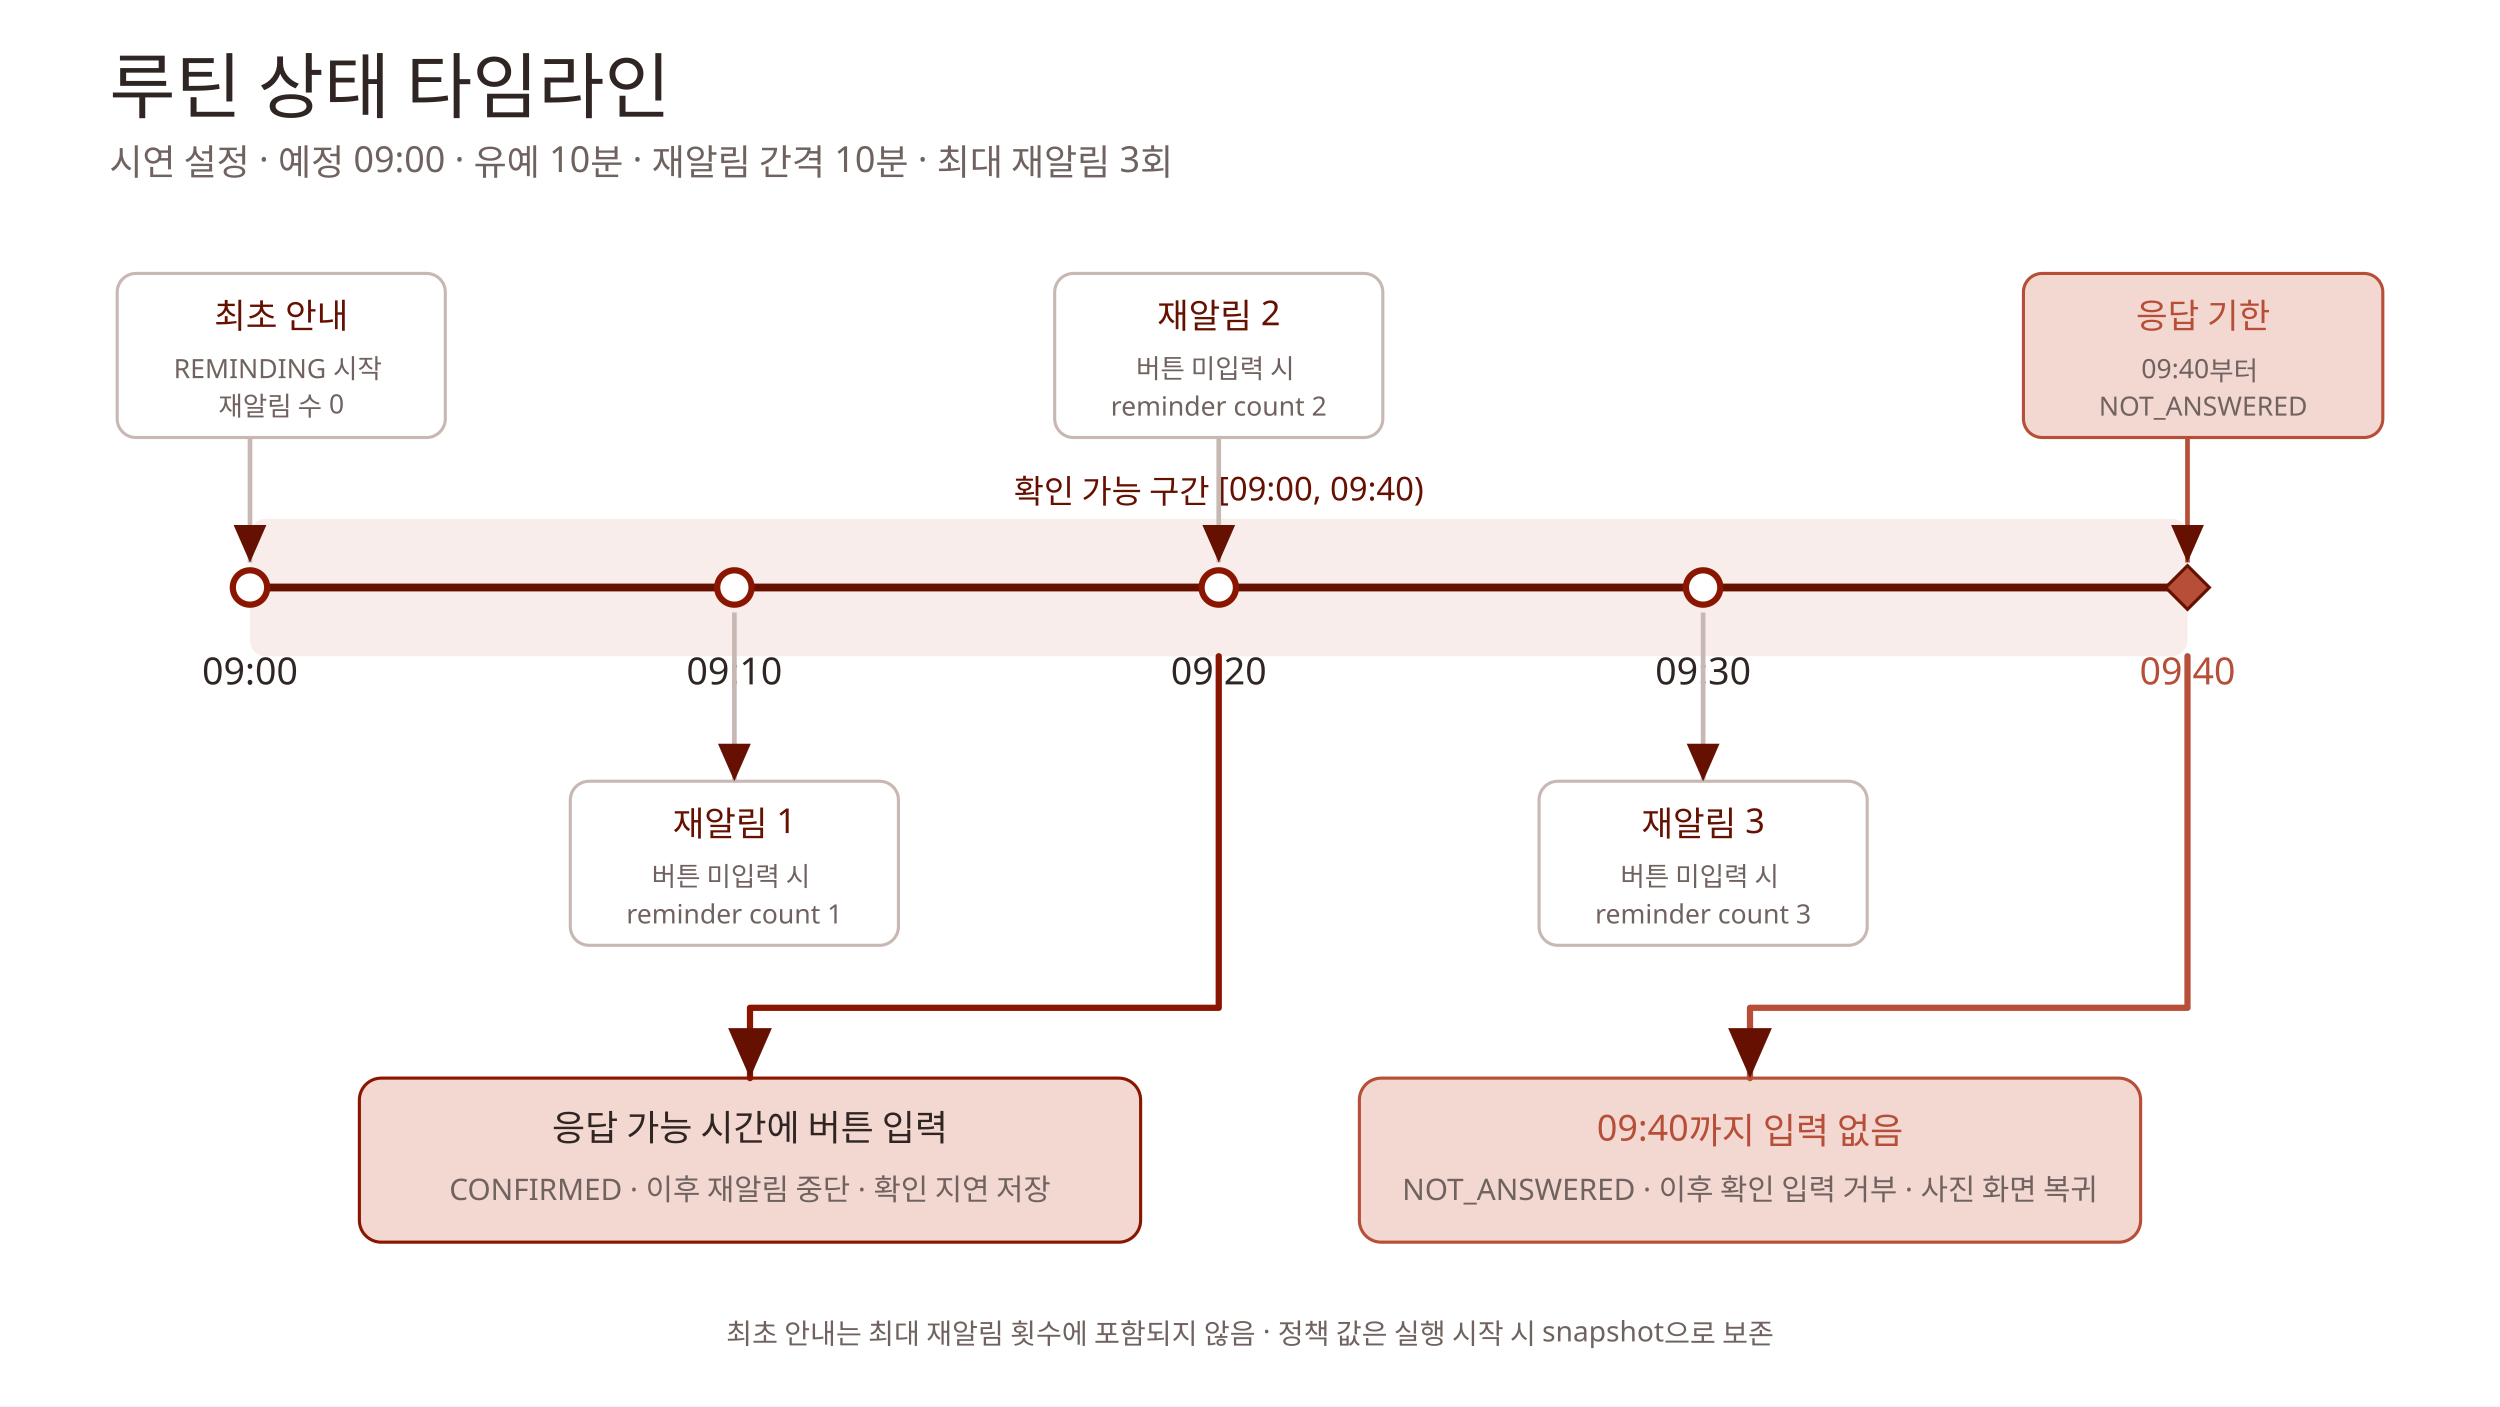
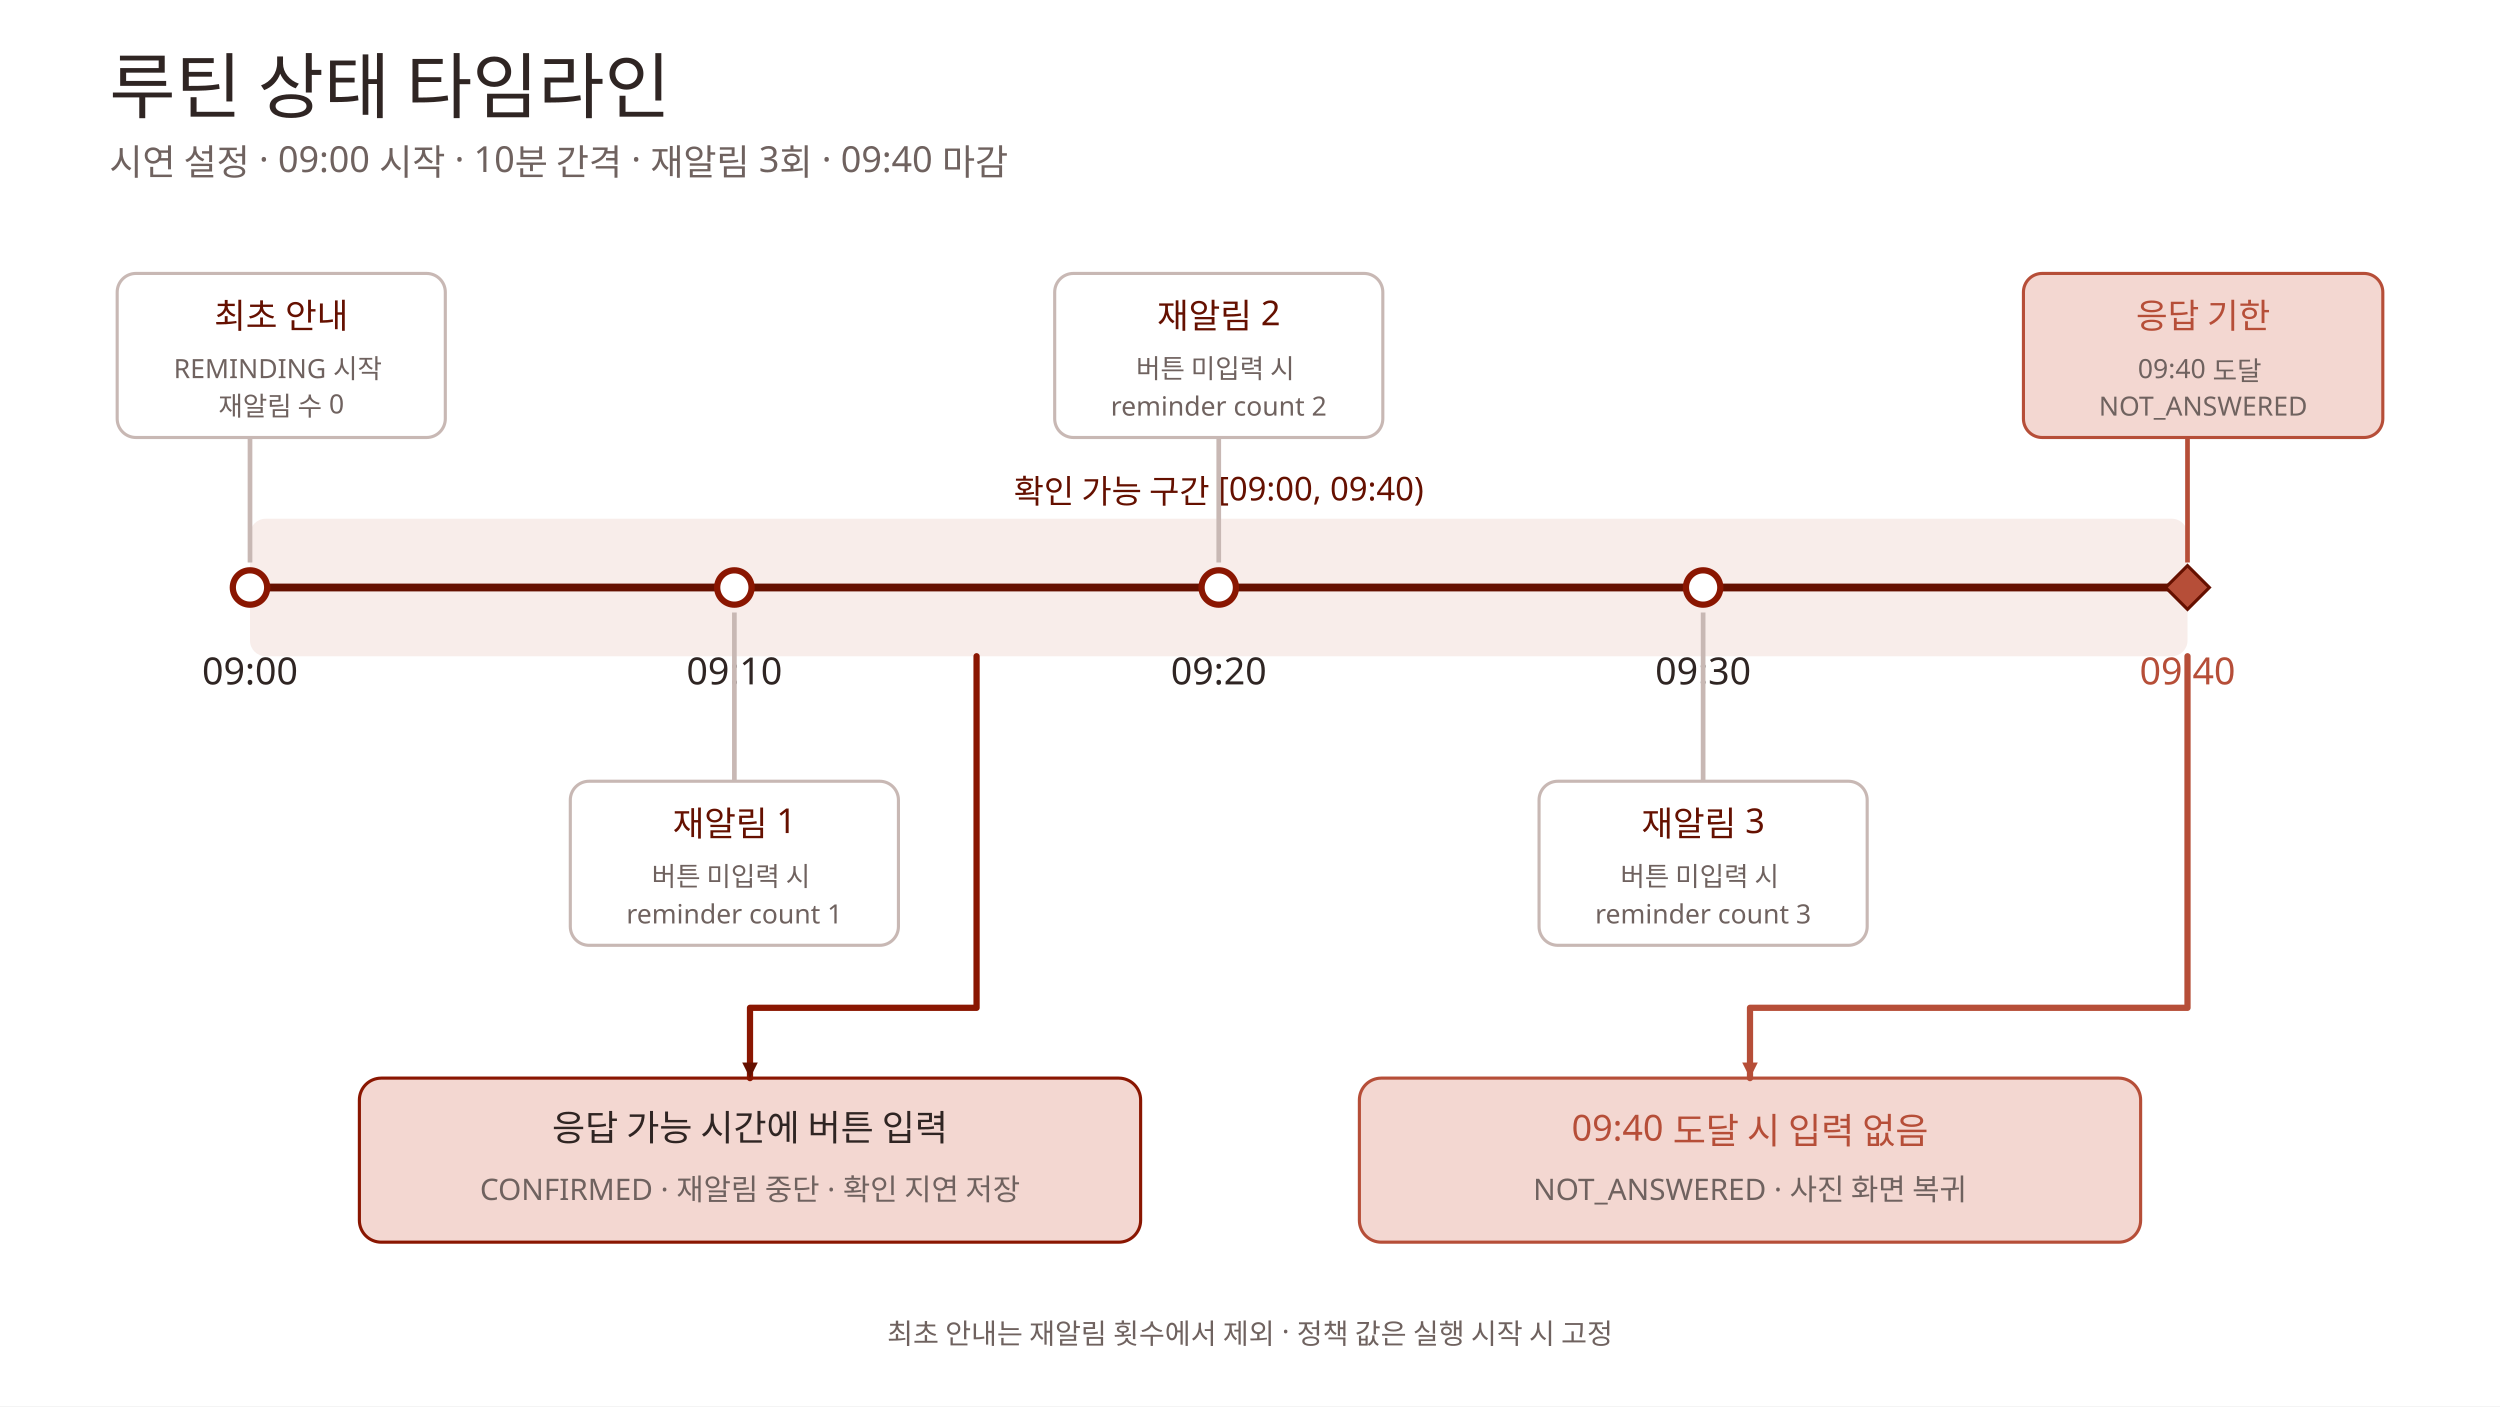
<svg xmlns="http://www.w3.org/2000/svg" width="1600" height="900" viewBox="0 0 1600 900">
  <defs>
-     <marker id="arrow" markerWidth="10" markerHeight="10" refX="8" refY="3.5" orient="auto" markerUnits="strokeWidth">
-       <path d="M0,0 L0,7 L8,3.5 z" fill="#651000" />
+     <marker id="arrow" viewBox="0 0 12 12" markerWidth="12" markerHeight="12" refX="10" refY="6" orient="auto" markerUnits="userSpaceOnUse">
+       <path d="M0,1 L0,11 L10,6 z" fill="#651000" />
+     </marker>
+     <marker id="arrow-muted" viewBox="0 0 12 12" markerWidth="12" markerHeight="12" refX="10" refY="6" orient="auto" markerUnits="userSpaceOnUse">
+       <path d="M0,1 L0,11 L10,6 z" fill="#C8B8B4" />
+     </marker>
+     <marker id="arrow-gold" viewBox="0 0 12 12" markerWidth="12" markerHeight="12" refX="10" refY="6" orient="auto" markerUnits="userSpaceOnUse">
+       <path d="M0,1 L0,11 L10,6 z" fill="#B64E38" />
    </marker>
  </defs>
  <rect width="1600" height="900" fill="#FFFFFF" />
  <text x="70" y="72" fill="#2F2523" font-family="Apple SD Gothic Neo, Arial Unicode MS, sans-serif" font-size="46" font-weight="500" text-anchor="start" letter-spacing="0">루틴 상태 타임라인</text>
-   <text x="70" y="112" fill="#6F625F" font-family="Apple SD Gothic Neo, Arial Unicode MS, sans-serif" font-size="23" font-weight="400" text-anchor="start" letter-spacing="0">시연 설정 · 예정 09:00 · 유예 10분 · 재알림 간격 10분 · 최대 재알림 3회</text>
+   <text x="70" y="112" fill="#6F625F" font-family="Apple SD Gothic Neo, Arial Unicode MS, sans-serif" font-size="23" font-weight="400" text-anchor="start" letter-spacing="0">시연 설정 · 09:00 시작 · 10분 간격 · 재알림 3회 · 09:40 마감</text>
  <rect x="160" y="332" width="1240" height="88" rx="10" fill="#F8EDEA" stroke="none" stroke-width="0" />
  <text x="780" y="322" fill="#651000" font-family="Apple SD Gothic Neo, Arial Unicode MS, sans-serif" font-size="21" font-weight="400" text-anchor="middle" letter-spacing="0">확인 가능 구간 [09:00, 09:40)</text>
  <line x1="160" y1="376" x2="1400" y2="376" stroke="#651000" stroke-width="5" />
  <circle cx="160" cy="376" r="11" fill="#FFFFFF" stroke="#8A1601" stroke-width="4" />
  <text x="160" y="438" fill="#2F2523" font-family="Apple SD Gothic Neo, Arial Unicode MS, sans-serif" font-size="24" font-weight="500" text-anchor="middle" letter-spacing="0">09:00</text>
  <circle cx="470" cy="376" r="11" fill="#FFFFFF" stroke="#8A1601" stroke-width="4" />
  <text x="470" y="438" fill="#2F2523" font-family="Apple SD Gothic Neo, Arial Unicode MS, sans-serif" font-size="24" font-weight="500" text-anchor="middle" letter-spacing="0">09:10</text>
  <circle cx="780" cy="376" r="11" fill="#FFFFFF" stroke="#8A1601" stroke-width="4" />
  <text x="780" y="438" fill="#2F2523" font-family="Apple SD Gothic Neo, Arial Unicode MS, sans-serif" font-size="24" font-weight="500" text-anchor="middle" letter-spacing="0">09:20</text>
  <circle cx="1090" cy="376" r="11" fill="#FFFFFF" stroke="#8A1601" stroke-width="4" />
  <text x="1090" y="438" fill="#2F2523" font-family="Apple SD Gothic Neo, Arial Unicode MS, sans-serif" font-size="24" font-weight="500" text-anchor="middle" letter-spacing="0">09:30</text>
  <polygon points="1400,362 1414,376 1400,390 1386,376" fill="#B64E38" stroke="#651000" stroke-width="2" />
  <text x="1400" y="438" fill="#B64E38" font-family="Apple SD Gothic Neo, Arial Unicode MS, sans-serif" font-size="24" font-weight="500" text-anchor="middle" letter-spacing="0">09:40</text>
  <rect x="75" y="175" width="210" height="105" rx="12" fill="#FFFFFF" stroke="#C8B8B4" stroke-width="2" />
  <text x="180" y="210" fill="#651000" font-family="Apple SD Gothic Neo, Arial Unicode MS, sans-serif" font-size="22" font-weight="500" text-anchor="middle" letter-spacing="0">최초 안내</text>
  <text x="180" y="242" fill="#6F625F" font-family="Apple SD Gothic Neo, Arial Unicode MS, sans-serif" font-size="17" font-weight="400" text-anchor="middle">
    <tspan x="180" dy="0">REMINDING 시작</tspan>
    <tspan x="180" dy="24">재알림 수 0</tspan>
  </text>
  <rect x="365" y="500" width="210" height="105" rx="12" fill="#FFFFFF" stroke="#C8B8B4" stroke-width="2" />
  <text x="470" y="535" fill="#651000" font-family="Apple SD Gothic Neo, Arial Unicode MS, sans-serif" font-size="22" font-weight="500" text-anchor="middle" letter-spacing="0">재알림 1</text>
  <text x="470" y="567" fill="#6F625F" font-family="Apple SD Gothic Neo, Arial Unicode MS, sans-serif" font-size="17" font-weight="400" text-anchor="middle">
    <tspan x="470" dy="0">버튼 미입력 시</tspan>
    <tspan x="470" dy="24">reminder count 1</tspan>
  </text>
  <rect x="675" y="175" width="210" height="105" rx="12" fill="#FFFFFF" stroke="#C8B8B4" stroke-width="2" />
  <text x="780" y="210" fill="#651000" font-family="Apple SD Gothic Neo, Arial Unicode MS, sans-serif" font-size="22" font-weight="500" text-anchor="middle" letter-spacing="0">재알림 2</text>
  <text x="780" y="242" fill="#6F625F" font-family="Apple SD Gothic Neo, Arial Unicode MS, sans-serif" font-size="17" font-weight="400" text-anchor="middle">
    <tspan x="780" dy="0">버튼 미입력 시</tspan>
    <tspan x="780" dy="24">reminder count 2</tspan>
  </text>
  <rect x="985" y="500" width="210" height="105" rx="12" fill="#FFFFFF" stroke="#C8B8B4" stroke-width="2" />
  <text x="1090" y="535" fill="#651000" font-family="Apple SD Gothic Neo, Arial Unicode MS, sans-serif" font-size="22" font-weight="500" text-anchor="middle" letter-spacing="0">재알림 3</text>
  <text x="1090" y="567" fill="#6F625F" font-family="Apple SD Gothic Neo, Arial Unicode MS, sans-serif" font-size="17" font-weight="400" text-anchor="middle">
    <tspan x="1090" dy="0">버튼 미입력 시</tspan>
    <tspan x="1090" dy="24">reminder count 3</tspan>
  </text>
  <rect x="1295" y="175" width="230" height="105" rx="12" fill="#F3D7D1" stroke="#B64E38" stroke-width="2" />
  <text x="1410" y="210" fill="#B64E38" font-family="Apple SD Gothic Neo, Arial Unicode MS, sans-serif" font-size="22" font-weight="500" text-anchor="middle" letter-spacing="0">응답 기한</text>
  <text x="1410" y="242" fill="#6F625F" font-family="Apple SD Gothic Neo, Arial Unicode MS, sans-serif" font-size="17" font-weight="400" text-anchor="middle">
-     <tspan x="1410" dy="0">09:40부터</tspan>
+     <tspan x="1410" dy="0">09:40 도달</tspan>
    <tspan x="1410" dy="24">NOT_ANSWERED</tspan>
  </text>
-   <line x1="160" y1="280" x2="160" y2="360" stroke="#C8B8B4" stroke-width="3" marker-end="url(#arrow)" />
-   <line x1="470" y1="392" x2="470" y2="500" stroke="#C8B8B4" stroke-width="3" marker-end="url(#arrow)" />
-   <line x1="780" y1="280" x2="780" y2="360" stroke="#C8B8B4" stroke-width="3" marker-end="url(#arrow)" />
-   <line x1="1090" y1="392" x2="1090" y2="500" stroke="#C8B8B4" stroke-width="3" marker-end="url(#arrow)" />
-   <line x1="1400" y1="280" x2="1400" y2="360" stroke="#B64E38" stroke-width="3" marker-end="url(#arrow)" />
+   <line x1="160" y1="280" x2="160" y2="360" stroke="#C8B8B4" stroke-width="3" />
+   <line x1="470" y1="392" x2="470" y2="500" stroke="#C8B8B4" stroke-width="3" />
+   <line x1="780" y1="280" x2="780" y2="360" stroke="#C8B8B4" stroke-width="3" />
+   <line x1="1090" y1="392" x2="1090" y2="500" stroke="#C8B8B4" stroke-width="3" />
+   <line x1="1400" y1="280" x2="1400" y2="360" stroke="#B64E38" stroke-width="3" />
  <rect x="230" y="690" width="500" height="105" rx="14" fill="#F3D7D1" stroke="#8A1601" stroke-width="2" />
  <text x="480" y="730" fill="#2F2523" font-family="Apple SD Gothic Neo, Arial Unicode MS, sans-serif" font-size="23" font-weight="500" text-anchor="middle" letter-spacing="0">응답 가능 시간에 버튼 입력</text>
-   <text x="480" y="768" fill="#6F625F" font-family="Apple SD Gothic Neo, Arial Unicode MS, sans-serif" font-size="19" font-weight="400" text-anchor="middle" letter-spacing="0">CONFIRMED · 이후 재알림 중단 · 확인 지연 저장</text>
+   <text x="480" y="768" fill="#6F625F" font-family="Apple SD Gothic Neo, Arial Unicode MS, sans-serif" font-size="19" font-weight="400" text-anchor="middle" letter-spacing="0">CONFIRMED · 재알림 중단 · 확인 지연 저장</text>
  <rect x="870" y="690" width="500" height="105" rx="14" fill="#F3D7D1" stroke="#B64E38" stroke-width="2" />
-   <text x="1120" y="730" fill="#B64E38" font-family="Apple SD Gothic Neo, Arial Unicode MS, sans-serif" font-size="23" font-weight="500" text-anchor="middle" letter-spacing="0">09:40까지 입력 없음</text>
-   <text x="1120" y="768" fill="#6F625F" font-family="Apple SD Gothic Neo, Arial Unicode MS, sans-serif" font-size="19" font-weight="400" text-anchor="middle" letter-spacing="0">NOT_ANSWERED · 이후 확인 입력 거부 · 사진 화면 복귀</text>
-   <polyline points="780,420 780,645 480,645 480,690" fill="none" stroke="#8A1601" stroke-width="4" stroke-linejoin="round" stroke-linecap="round" marker-end="url(#arrow)" />
-   <polyline points="1400,420 1400,645 1120,645 1120,690" fill="none" stroke="#B64E38" stroke-width="4" stroke-linejoin="round" stroke-linecap="round" marker-end="url(#arrow)" />
-   <text x="800" y="860" fill="#6F625F" font-family="Apple SD Gothic Neo, Arial Unicode MS, sans-serif" font-size="18" font-weight="400" text-anchor="middle" letter-spacing="0">최초 안내는 최대 재알림 횟수에 포함되지 않음 · 정책 값은 실행 시작 시 snapshot으로 보존</text>
+   <text x="1120" y="730" fill="#B64E38" font-family="Apple SD Gothic Neo, Arial Unicode MS, sans-serif" font-size="23" font-weight="500" text-anchor="middle" letter-spacing="0">09:40 도달 시 입력 없음</text>
+   <text x="1120" y="768" fill="#6F625F" font-family="Apple SD Gothic Neo, Arial Unicode MS, sans-serif" font-size="19" font-weight="400" text-anchor="middle" letter-spacing="0">NOT_ANSWERED · 사진 화면 복귀</text>
+   <polyline points="625,420 625,645 480,645 480,690" fill="none" stroke="#8A1601" stroke-width="4" stroke-linejoin="round" stroke-linecap="round" marker-end="url(#arrow)" />
+   <polyline points="1400,420 1400,645 1120,645 1120,690" fill="none" stroke="#B64E38" stroke-width="4" stroke-linejoin="round" stroke-linecap="round" marker-end="url(#arrow-gold)" />
+   <text x="800" y="860" fill="#6F625F" font-family="Apple SD Gothic Neo, Arial Unicode MS, sans-serif" font-size="18" font-weight="400" text-anchor="middle" letter-spacing="0">최초 안내는 재알림 횟수에서 제외 · 정책 값은 실행 시작 시 고정</text>
</svg>
